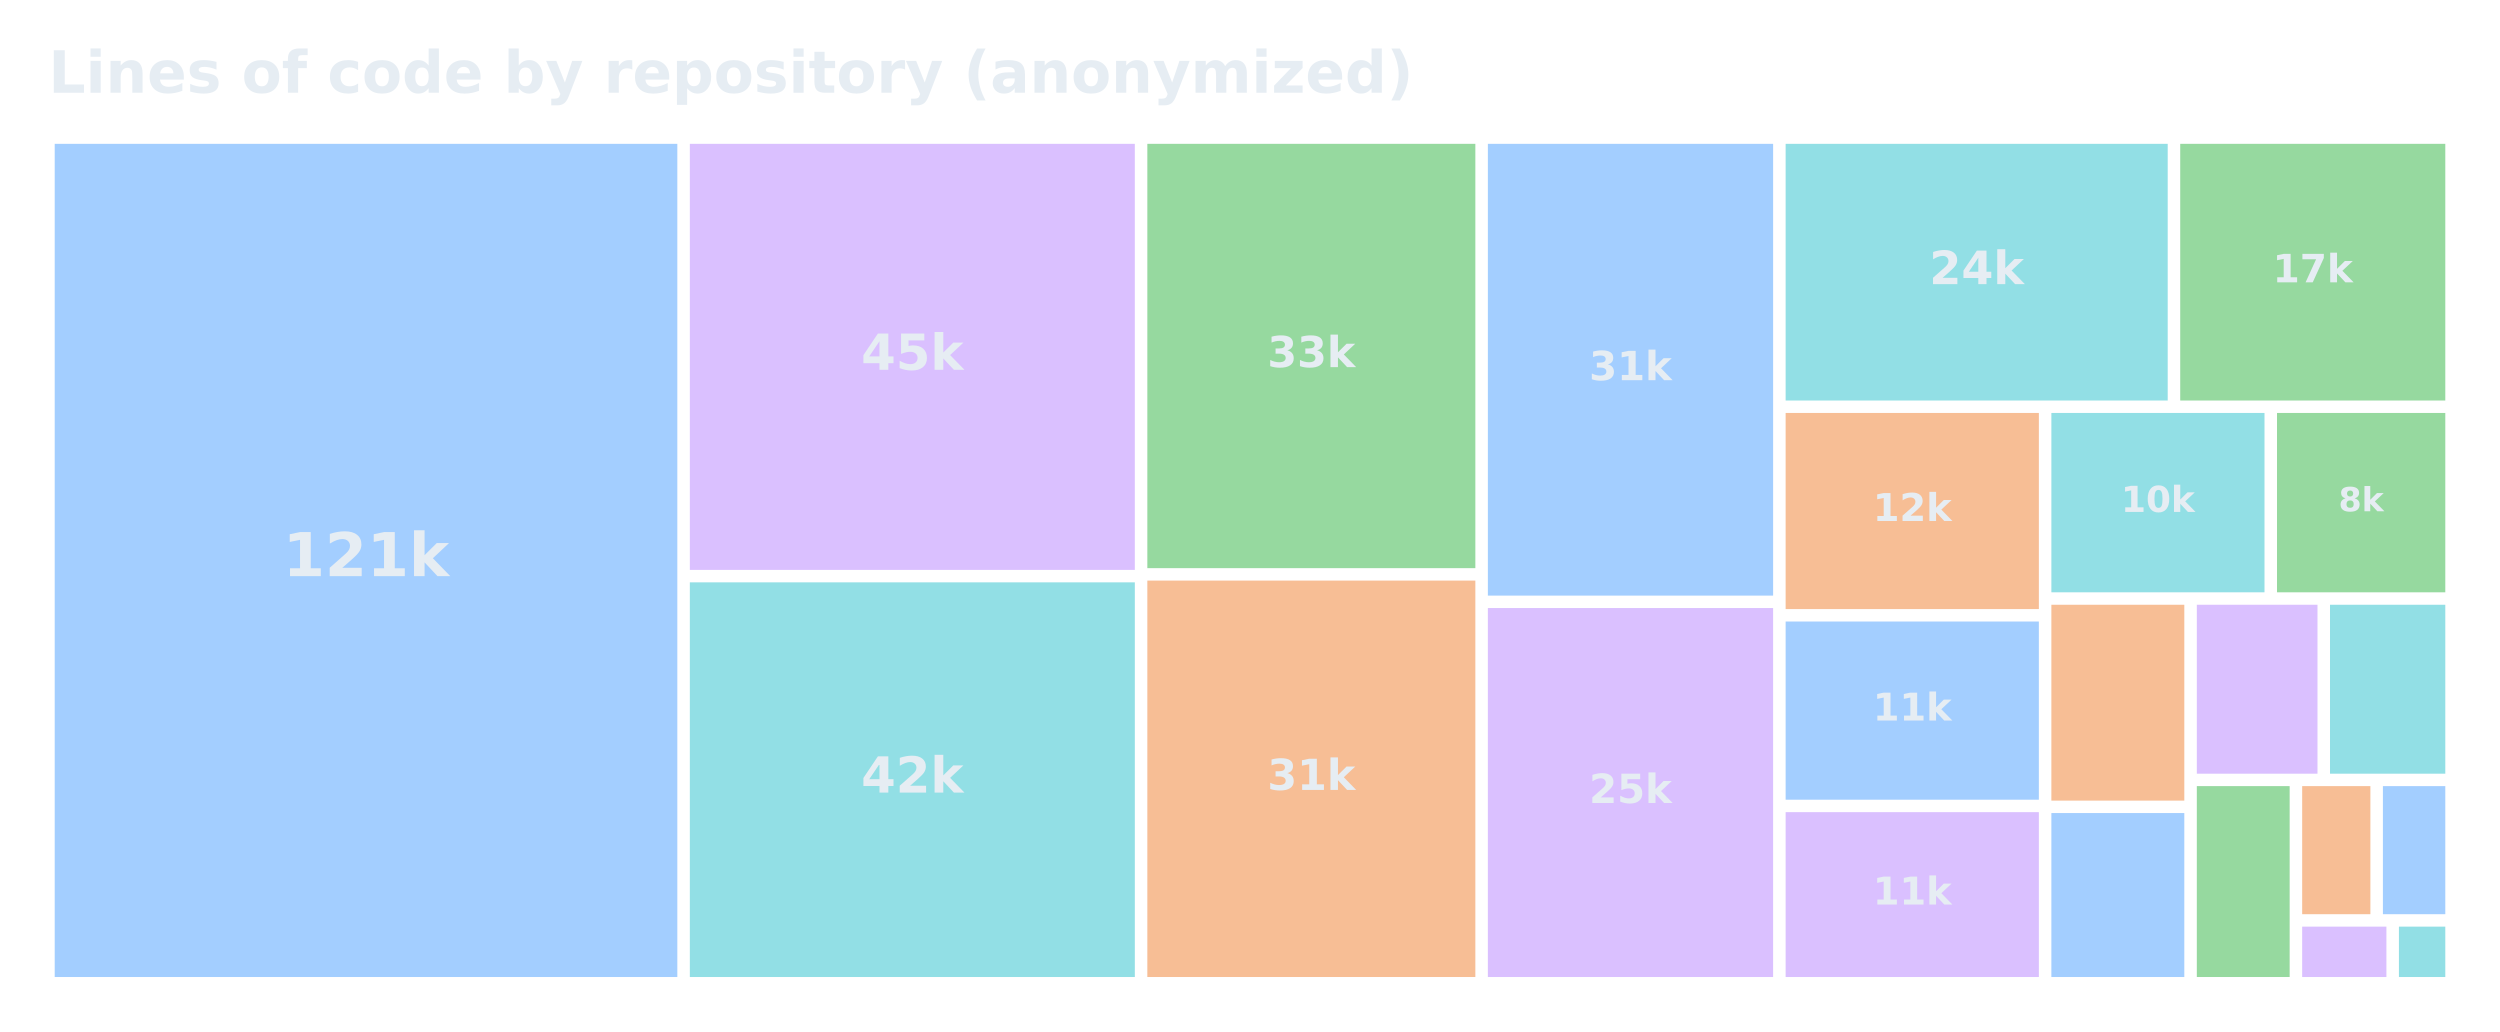
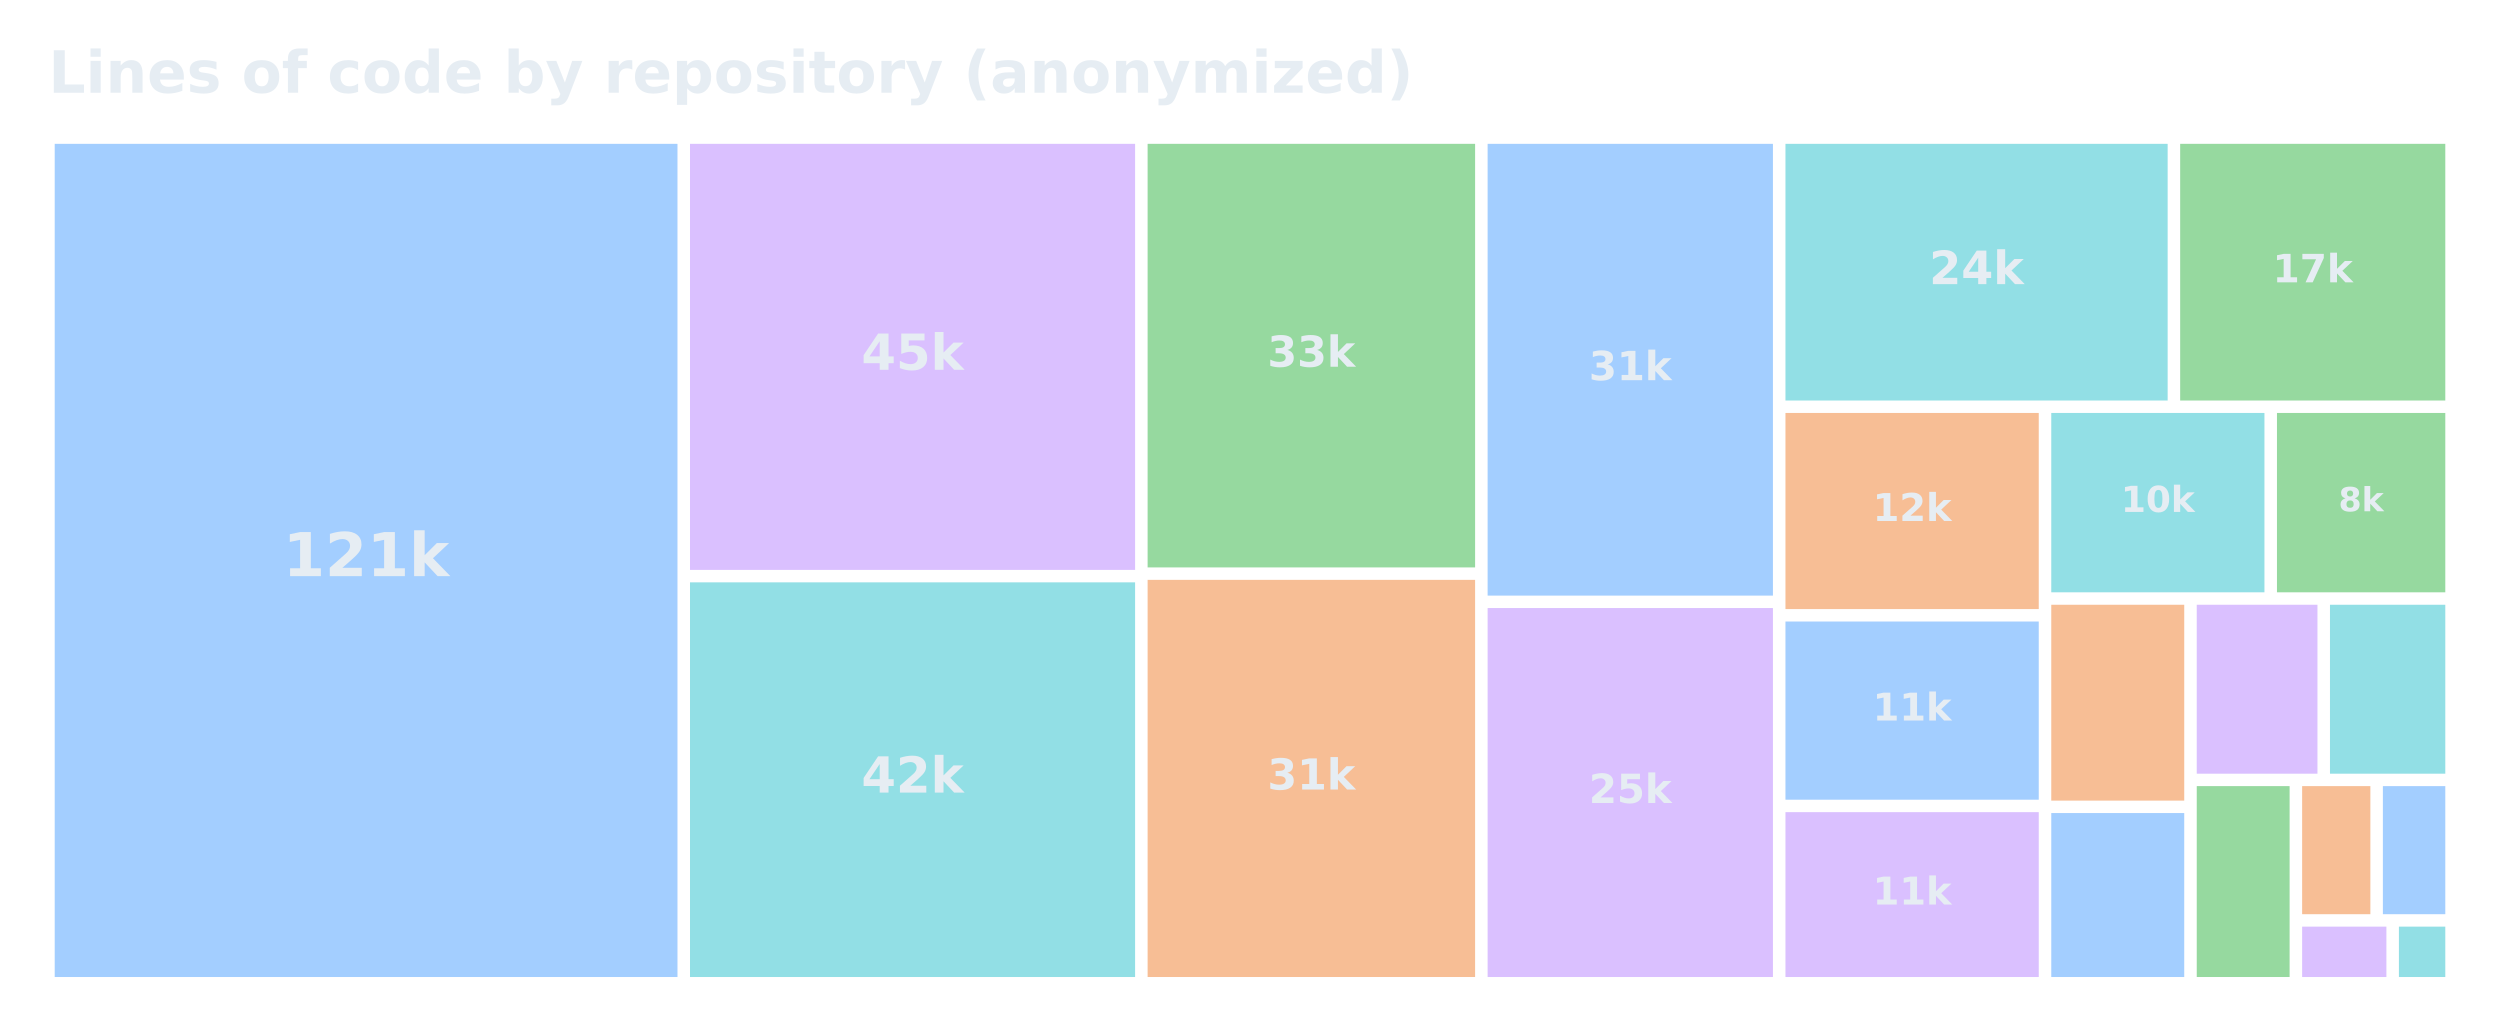
<svg xmlns="http://www.w3.org/2000/svg" xmlns:xlink="http://www.w3.org/1999/xlink" width="557.28pt" height="229.974pt" viewBox="0 0 557.28 229.974" version="1.1">
  <defs>
    <style type="text/css">*{stroke-linejoin: round; stroke-linecap: butt}</style>
  </defs>
  <g id="figure_1">
    <g id="patch_1">
      <path d="M 0 229.974  L 557.28 229.974  L 557.28 0  L 0 0  L 0 229.974  z " style="fill: none; opacity: 0" />
    </g>
    <g id="axes_1">
      <g id="patch_2">
-         <path d="M 12.195 32.064  L 150.983 32.064  L 150.983 217.788  L 12.195 217.788  z " clip-path="url(#p0bbe511e01)" style="fill: #58a6ff; opacity: 0.55" />
+         <path d="M 12.195 32.064  L 151.019 32.064  L 151.019 217.788  L 12.195 217.788  z " clip-path="url(#pd7b6954f58)" style="fill: #58a6ff; opacity: 0.55" />
      </g>
      <g id="patch_3">
-         <path d="M 153.773 32.064  L 252.966 32.064  L 252.966 127.039  L 153.773 127.039  z " clip-path="url(#p0bbe511e01)" style="fill: #bc8cff; opacity: 0.55" />
+         <path d="M 153.809 32.064  L 253.028 32.064  L 253.028 127.039  L 153.809 127.039  z " clip-path="url(#pd7b6954f58)" style="fill: #bc8cff; opacity: 0.55" />
      </g>
      <g id="patch_4">
-         <path d="M 153.773 129.811  L 252.966 129.811  L 252.966 217.788  L 153.773 217.788  z " clip-path="url(#p0bbe511e01)" style="fill: #39c5cf; opacity: 0.55" />
+         <path d="M 153.809 129.811  L 253.028 129.811  L 253.028 217.788  L 153.809 217.788  z " clip-path="url(#pd7b6954f58)" style="fill: #39c5cf; opacity: 0.55" />
      </g>
      <g id="patch_5">
-         <path d="M 255.756 32.064  L 328.873 32.064  L 328.873 126.648  L 255.756 126.648  z " clip-path="url(#p0bbe511e01)" style="fill: #3fb950; opacity: 0.55" />
+         <path d="M 255.818 32.064  L 328.818 32.064  L 328.818 126.485  L 255.818 126.485  z " clip-path="url(#pd7b6954f58)" style="fill: #3fb950; opacity: 0.55" />
      </g>
      <g id="patch_6">
-         <path d="M 255.756 129.42  L 328.873 129.42  L 328.873 217.788  L 255.756 217.788  z " clip-path="url(#p0bbe511e01)" style="fill: #f0883e; opacity: 0.55" />
+         <path d="M 255.818 129.257  L 328.818 129.257  L 328.818 217.788  L 255.818 217.788  z " clip-path="url(#pd7b6954f58)" style="fill: #f0883e; opacity: 0.55" />
      </g>
      <g id="patch_7">
-         <path d="M 331.663 32.064  L 395.248 32.064  L 395.248 132.768  L 331.663 132.768  z " clip-path="url(#p0bbe511e01)" style="fill: #58a6ff; opacity: 0.55" />
+         <path d="M 331.608 32.064  L 395.21 32.064  L 395.21 132.768  L 331.608 132.768  z " clip-path="url(#pd7b6954f58)" style="fill: #58a6ff; opacity: 0.55" />
      </g>
      <g id="patch_8">
-         <path d="M 331.663 135.54  L 395.248 135.54  L 395.248 217.788  L 331.663 217.788  z " clip-path="url(#p0bbe511e01)" style="fill: #bc8cff; opacity: 0.55" />
+         <path d="M 331.608 135.54  L 395.21 135.54  L 395.21 217.788  L 331.608 217.788  z " clip-path="url(#pd7b6954f58)" style="fill: #bc8cff; opacity: 0.55" />
      </g>
      <g id="patch_9">
-         <path d="M 398.038 32.064  L 483.21 32.064  L 483.21 89.281  L 398.038 89.281  z " clip-path="url(#p0bbe511e01)" style="fill: #39c5cf; opacity: 0.55" />
+         <path d="M 398 32.064  L 483.195 32.064  L 483.195 89.281  L 398 89.281  z " clip-path="url(#pd7b6954f58)" style="fill: #39c5cf; opacity: 0.55" />
      </g>
      <g id="patch_10">
-         <path d="M 486 32.064  L 545.085 32.064  L 545.085 89.281  L 486 89.281  z " clip-path="url(#p0bbe511e01)" style="fill: #3fb950; opacity: 0.55" />
+         <path d="M 485.985 32.064  L 545.085 32.064  L 545.085 89.281  L 485.985 89.281  z " clip-path="url(#pd7b6954f58)" style="fill: #3fb950; opacity: 0.55" />
      </g>
      <g id="patch_11">
-         <path d="M 398.038 92.053  L 454.486 92.053  L 454.486 135.771  L 398.038 135.771  z " clip-path="url(#p0bbe511e01)" style="fill: #f0883e; opacity: 0.55" />
+         <path d="M 398 92.053  L 454.463 92.053  L 454.463 135.771  L 398 135.771  z " clip-path="url(#pd7b6954f58)" style="fill: #f0883e; opacity: 0.55" />
      </g>
      <g id="patch_12">
-         <path d="M 398.038 138.543  L 454.486 138.543  L 454.486 178.265  L 398.038 178.265  z " clip-path="url(#p0bbe511e01)" style="fill: #58a6ff; opacity: 0.55" />
+         <path d="M 398 138.543  L 454.463 138.543  L 454.463 178.265  L 398 178.265  z " clip-path="url(#pd7b6954f58)" style="fill: #58a6ff; opacity: 0.55" />
      </g>
      <g id="patch_13">
-         <path d="M 398.038 181.037  L 454.486 181.037  L 454.486 217.788  L 398.038 217.788  z " clip-path="url(#p0bbe511e01)" style="fill: #bc8cff; opacity: 0.55" />
+         <path d="M 398 181.037  L 454.463 181.037  L 454.463 217.788  L 398 217.788  z " clip-path="url(#pd7b6954f58)" style="fill: #bc8cff; opacity: 0.55" />
      </g>
      <g id="patch_14">
-         <path d="M 457.276 92.053  L 504.783 92.053  L 504.783 132.034  L 457.276 132.034  z " clip-path="url(#p0bbe511e01)" style="fill: #39c5cf; opacity: 0.55" />
+         <path d="M 457.253 92.053  L 504.773 92.053  L 504.773 132.034  L 457.253 132.034  z " clip-path="url(#pd7b6954f58)" style="fill: #39c5cf; opacity: 0.55" />
      </g>
      <g id="patch_15">
-         <path d="M 507.573 92.053  L 545.085 92.053  L 545.085 132.034  L 507.573 132.034  z " clip-path="url(#p0bbe511e01)" style="fill: #3fb950; opacity: 0.55" />
+         <path d="M 507.563 92.053  L 545.085 92.053  L 545.085 132.034  L 507.563 132.034  z " clip-path="url(#pd7b6954f58)" style="fill: #3fb950; opacity: 0.55" />
      </g>
      <g id="patch_16">
-         <path d="M 457.276 134.806  L 486.908 134.806  L 486.908 178.466  L 457.276 178.466  z " clip-path="url(#p0bbe511e01)" style="fill: #f0883e; opacity: 0.55" />
+         <path d="M 457.253 134.806  L 486.893 134.806  L 486.893 178.466  L 457.253 178.466  z " clip-path="url(#pd7b6954f58)" style="fill: #f0883e; opacity: 0.55" />
      </g>
      <g id="patch_17">
-         <path d="M 457.276 181.238  L 486.908 181.238  L 486.908 217.788  L 457.276 217.788  z " clip-path="url(#p0bbe511e01)" style="fill: #58a6ff; opacity: 0.55" />
+         <path d="M 457.253 181.238  L 486.893 181.238  L 486.893 217.788  L 457.253 217.788  z " clip-path="url(#pd7b6954f58)" style="fill: #58a6ff; opacity: 0.55" />
      </g>
      <g id="patch_18">
-         <path d="M 489.698 134.806  L 516.596 134.806  L 516.596 172.464  L 489.698 172.464  z " clip-path="url(#p0bbe511e01)" style="fill: #bc8cff; opacity: 0.55" />
+         <path d="M 489.683 134.806  L 516.589 134.806  L 516.589 172.464  L 489.683 172.464  z " clip-path="url(#pd7b6954f58)" style="fill: #bc8cff; opacity: 0.55" />
      </g>
      <g id="patch_19">
-         <path d="M 519.386 134.806  L 545.085 134.806  L 545.085 172.464  L 519.386 172.464  z " clip-path="url(#p0bbe511e01)" style="fill: #39c5cf; opacity: 0.55" />
+         <path d="M 519.379 134.806  L 545.085 134.806  L 545.085 172.464  L 519.379 172.464  z " clip-path="url(#pd7b6954f58)" style="fill: #39c5cf; opacity: 0.55" />
      </g>
      <g id="patch_20">
-         <path d="M 489.698 175.236  L 510.391 175.236  L 510.391 217.788  L 489.698 217.788  z " clip-path="url(#p0bbe511e01)" style="fill: #3fb950; opacity: 0.55" />
+         <path d="M 489.683 175.236  L 510.382 175.236  L 510.382 217.788  L 489.683 217.788  z " clip-path="url(#pd7b6954f58)" style="fill: #3fb950; opacity: 0.55" />
      </g>
      <g id="patch_21">
-         <path d="M 513.181 175.236  L 528.388 175.236  L 528.388 203.786  L 513.181 203.786  z " clip-path="url(#p0bbe511e01)" style="fill: #f0883e; opacity: 0.55" />
+         <path d="M 513.172 175.236  L 528.384 175.236  L 528.384 203.786  L 513.172 203.786  z " clip-path="url(#pd7b6954f58)" style="fill: #f0883e; opacity: 0.55" />
      </g>
      <g id="patch_22">
-         <path d="M 531.178 175.236  L 545.085 175.236  L 545.085 203.786  L 531.178 203.786  z " clip-path="url(#p0bbe511e01)" style="fill: #58a6ff; opacity: 0.55" />
+         <path d="M 531.174 175.236  L 545.085 175.236  L 545.085 203.786  L 531.174 203.786  z " clip-path="url(#pd7b6954f58)" style="fill: #58a6ff; opacity: 0.55" />
      </g>
      <g id="patch_23">
-         <path d="M 513.181 206.558  L 531.96 206.558  L 531.96 217.788  L 513.181 217.788  z " clip-path="url(#p0bbe511e01)" style="fill: #bc8cff; opacity: 0.55" />
+         <path d="M 513.172 206.558  L 531.957 206.558  L 531.957 217.788  L 513.172 217.788  z " clip-path="url(#pd7b6954f58)" style="fill: #bc8cff; opacity: 0.55" />
      </g>
      <g id="patch_24">
-         <path d="M 534.75 206.558  L 545.085 206.558  L 545.085 217.788  L 534.75 217.788  z " clip-path="url(#p0bbe511e01)" style="fill: #39c5cf; opacity: 0.55" />
+         <path d="M 534.747 206.558  L 545.085 206.558  L 545.085 217.788  L 534.747 217.788  z " clip-path="url(#pd7b6954f58)" style="fill: #39c5cf; opacity: 0.55" />
      </g>
      <g id="text_1">
-         <g style="fill: #e6edf3" transform="translate(63.06924 128.4223) scale(0.134575 -0.134575)">
+         <g style="fill: #e6edf3" transform="translate(63.08416 128.4228) scale(0.134596 -0.134596)">
          <defs>
            <path id="DejaVuSans-Bold-14" d="M 750 831  L 1813 831  L 1813 3847  L 722 3622  L 722 4441  L 1806 4666  L 2950 4666  L 2950 831  L 4013 831  L 4013 0  L 750 0  L 750 831  z " transform="scale(0.015625)" />
            <path id="DejaVuSans-Bold-15" d="M 1844 884  L 3897 884  L 3897 0  L 506 0  L 506 884  L 2209 2388  Q 2438 2594 2547 2791  Q 2656 2988 2656 3200  Q 2656 3528 2436 3728  Q 2216 3928 1850 3928  Q 1569 3928 1234 3808  Q 900 3688 519 3450  L 519 4475  Q 925 4609 1322 4679  Q 1719 4750 2100 4750  Q 2938 4750 3402 4381  Q 3866 4013 3866 3353  Q 3866 2972 3669 2642  Q 3472 2313 2841 1759  L 1844 884  z " transform="scale(0.015625)" />
            <path id="DejaVuSans-Bold-4e" d="M 538 4863  L 1656 4863  L 1656 2216  L 2944 3500  L 4244 3500  L 2534 1894  L 4378 0  L 3022 0  L 1656 1459  L 1656 0  L 538 0  L 538 4863  z " transform="scale(0.015625)" />
          </defs>
          <use xlink:href="#DejaVuSans-Bold-14" />
          <use xlink:href="#DejaVuSans-Bold-15" transform="translate(69.57812 0)" />
          <use xlink:href="#DejaVuSans-Bold-14" transform="translate(139.1562 0)" />
          <use xlink:href="#DejaVuSans-Bold-4e" transform="translate(208.7344 0)" />
        </g>
      </g>
      <g id="text_2">
-         <g style="fill: #e6edf3" transform="translate(191.9638 82.43313) scale(0.110922 -0.110922)">
+         <g style="fill: #e6edf3" transform="translate(192.0108 82.43353) scale(0.110937 -0.110937)">
          <defs>
            <path id="DejaVuSans-Bold-17" d="M 2356 3675  L 1038 1722  L 2356 1722  L 2356 3675  z M 2156 4666  L 3494 4666  L 3494 1722  L 4159 1722  L 4159 850  L 3494 850  L 3494 0  L 2356 0  L 2356 850  L 288 850  L 288 1881  L 2156 4666  z " transform="scale(0.015625)" />
            <path id="DejaVuSans-Bold-18" d="M 678 4666  L 3669 4666  L 3669 3781  L 1638 3781  L 1638 3059  Q 1775 3097 1914 3117  Q 2053 3138 2203 3138  Q 3056 3138 3531 2711  Q 4006 2284 4006 1522  Q 4006 766 3489 337  Q 2972 -91 2053 -91  Q 1656 -91 1267 -14  Q 878 63 494 219  L 494 1166  Q 875 947 1217 837  Q 1559 728 1863 728  Q 2300 728 2551 942  Q 2803 1156 2803 1522  Q 2803 1891 2551 2103  Q 2300 2316 1863 2316  Q 1603 2316 1309 2248  Q 1016 2181 678 2041  L 678 4666  z " transform="scale(0.015625)" />
          </defs>
          <use xlink:href="#DejaVuSans-Bold-17" />
          <use xlink:href="#DejaVuSans-Bold-18" transform="translate(69.57812 0)" />
          <use xlink:href="#DejaVuSans-Bold-4e" transform="translate(139.1562 0)" />
        </g>
      </g>
      <g id="text_3">
-         <g style="fill: #e6edf3" transform="translate(191.9638 176.6811) scale(0.110922 -0.110922)">
+         <g style="fill: #e6edf3" transform="translate(192.0108 176.6815) scale(0.110937 -0.110937)">
          <use xlink:href="#DejaVuSans-Bold-17" />
          <use xlink:href="#DejaVuSans-Bold-15" transform="translate(69.57812 0)" />
          <use xlink:href="#DejaVuSans-Bold-4e" transform="translate(139.1562 0)" />
        </g>
      </g>
      <g id="text_4">
-         <g style="fill: #e6edf3" transform="translate(282.5105 81.83306) scale(0.095344 -0.095344)">
+         <g style="fill: #e6edf3" transform="translate(282.5211 81.75002) scale(0.095275 -0.095275)">
          <defs>
            <path id="DejaVuSans-Bold-16" d="M 2981 2516  Q 3453 2394 3698 2092  Q 3944 1791 3944 1325  Q 3944 631 3412 270  Q 2881 -91 1863 -91  Q 1503 -91 1142 -33  Q 781 25 428 141  L 428 1069  Q 766 900 1098 814  Q 1431 728 1753 728  Q 2231 728 2486 893  Q 2741 1059 2741 1369  Q 2741 1688 2480 1852  Q 2219 2016 1709 2016  L 1228 2016  L 1228 2791  L 1734 2791  Q 2188 2791 2409 2933  Q 2631 3075 2631 3366  Q 2631 3634 2415 3781  Q 2200 3928 1806 3928  Q 1516 3928 1219 3862  Q 922 3797 628 3669  L 628 4550  Q 984 4650 1334 4700  Q 1684 4750 2022 4750  Q 2931 4750 3382 4451  Q 3834 4153 3834 3553  Q 3834 3144 3618 2883  Q 3403 2622 2981 2516  z " transform="scale(0.015625)" />
          </defs>
          <use xlink:href="#DejaVuSans-Bold-16" />
          <use xlink:href="#DejaVuSans-Bold-16" transform="translate(69.57812 0)" />
          <use xlink:href="#DejaVuSans-Bold-4e" transform="translate(139.1562 0)" />
        </g>
      </g>
      <g id="text_5">
-         <g style="fill: #e6edf3" transform="translate(282.5105 176.0811) scale(0.095344 -0.095344)">
+         <g style="fill: #e6edf3" transform="translate(282.5211 175.998) scale(0.095275 -0.095275)">
          <use xlink:href="#DejaVuSans-Bold-16" />
          <use xlink:href="#DejaVuSans-Bold-14" transform="translate(69.57812 0)" />
          <use xlink:href="#DejaVuSans-Bold-4e" transform="translate(139.1562 0)" />
        </g>
      </g>
      <g id="text_6">
-         <g style="fill: #e6edf3" transform="translate(354.2368 84.74538) scale(0.089651 -0.089651)">
+         <g style="fill: #e6edf3" transform="translate(354.1896 84.74564) scale(0.089661 -0.089661)">
          <use xlink:href="#DejaVuSans-Bold-16" />
          <use xlink:href="#DejaVuSans-Bold-14" transform="translate(69.57812 0)" />
          <use xlink:href="#DejaVuSans-Bold-4e" transform="translate(139.1562 0)" />
        </g>
      </g>
      <g id="text_7">
-         <g style="fill: #e6edf3" transform="translate(354.2368 178.9934) scale(0.089651 -0.089651)">
+         <g style="fill: #e6edf3" transform="translate(354.1896 178.9936) scale(0.089661 -0.089661)">
          <use xlink:href="#DejaVuSans-Bold-15" />
          <use xlink:href="#DejaVuSans-Bold-18" transform="translate(69.57812 0)" />
          <use xlink:href="#DejaVuSans-Bold-4e" transform="translate(139.1562 0)" />
        </g>
      </g>
      <g id="text_8">
-         <g style="fill: #e6edf3" transform="translate(430.0795 63.33661) scale(0.102546 -0.102546)">
+         <g style="fill: #e6edf3" transform="translate(430.0515 63.33696) scale(0.102559 -0.102559)">
          <use xlink:href="#DejaVuSans-Bold-15" />
          <use xlink:href="#DejaVuSans-Bold-17" transform="translate(69.57812 0)" />
          <use xlink:href="#DejaVuSans-Bold-4e" transform="translate(139.1562 0)" />
        </g>
      </g>
      <g id="text_9">
-         <g style="fill: #e6edf3" transform="translate(506.6005 62.93174) scale(0.086962 -0.086962)">
+         <g style="fill: #e6edf3" transform="translate(506.5917 62.93198) scale(0.086972 -0.086972)">
          <defs>
            <path id="DejaVuSans-Bold-1a" d="M 428 4666  L 3944 4666  L 3944 3988  L 2125 0  L 953 0  L 2675 3781  L 428 3781  L 428 4666  z " transform="scale(0.015625)" />
          </defs>
          <use xlink:href="#DejaVuSans-Bold-14" />
          <use xlink:href="#DejaVuSans-Bold-1a" transform="translate(69.57812 0)" />
          <use xlink:href="#DejaVuSans-Bold-4e" transform="translate(139.1562 0)" />
        </g>
      </g>
      <g id="text_10">
-         <g style="fill: #e6edf3" transform="translate(417.4817 116.1302) scale(0.085387 -0.085387)">
+         <g style="fill: #e6edf3" transform="translate(417.4505 116.1305) scale(0.085396 -0.085396)">
          <use xlink:href="#DejaVuSans-Bold-14" />
          <use xlink:href="#DejaVuSans-Bold-15" transform="translate(69.57812 0)" />
          <use xlink:href="#DejaVuSans-Bold-4e" transform="translate(139.1562 0)" />
        </g>
      </g>
      <g id="text_11">
-         <g style="fill: #e6edf3" transform="translate(417.4817 160.6224) scale(0.085387 -0.085387)">
+         <g style="fill: #e6edf3" transform="translate(417.4505 160.6226) scale(0.085396 -0.085396)">
          <use xlink:href="#DejaVuSans-Bold-14" />
          <use xlink:href="#DejaVuSans-Bold-14" transform="translate(69.57812 0)" />
          <use xlink:href="#DejaVuSans-Bold-4e" transform="translate(139.1562 0)" />
        </g>
      </g>
      <g id="text_12">
-         <g style="fill: #e6edf3" transform="translate(417.4817 201.631) scale(0.085387 -0.085387)">
+         <g style="fill: #e6edf3" transform="translate(417.4505 201.6312) scale(0.085396 -0.085396)">
          <use xlink:href="#DejaVuSans-Bold-14" />
          <use xlink:href="#DejaVuSans-Bold-14" transform="translate(69.57812 0)" />
          <use xlink:href="#DejaVuSans-Bold-4e" transform="translate(139.1562 0)" />
        </g>
      </g>
      <g id="text_13">
-         <g style="fill: #e6edf3" transform="translate(472.7984 114.1232) scale(0.080046 -0.080046)">
+         <g style="fill: #e6edf3" transform="translate(472.7811 114.1234) scale(0.080054 -0.080054)">
          <defs>
            <path id="DejaVuSans-Bold-13" d="M 2944 2338  Q 2944 3213 2780 3570  Q 2616 3928 2228 3928  Q 1841 3928 1675 3570  Q 1509 3213 1509 2338  Q 1509 1453 1675 1090  Q 1841 728 2228 728  Q 2613 728 2778 1090  Q 2944 1453 2944 2338  z M 4147 2328  Q 4147 1169 3647 539  Q 3147 -91 2228 -91  Q 1306 -91 806 539  Q 306 1169 306 2328  Q 306 3491 806 4120  Q 1306 4750 2228 4750  Q 3147 4750 3647 4120  Q 4147 3491 4147 2328  z " transform="scale(0.015625)" />
          </defs>
          <use xlink:href="#DejaVuSans-Bold-14" />
          <use xlink:href="#DejaVuSans-Bold-13" transform="translate(69.57812 0)" />
          <use xlink:href="#DejaVuSans-Bold-4e" transform="translate(139.1562 0)" />
        </g>
      </g>
      <g id="text_14">
-         <g style="fill: #e6edf3" transform="translate(521.289 113.9681) scale(0.074075 -0.074075)">
+         <g style="fill: #e6edf3" transform="translate(521.2835 113.9682) scale(0.074081 -0.074081)">
          <defs>
            <path id="DejaVuSans-Bold-1b" d="M 2228 2088  Q 1891 2088 1709 1903  Q 1528 1719 1528 1375  Q 1528 1031 1709 848  Q 1891 666 2228 666  Q 2563 666 2741 848  Q 2919 1031 2919 1375  Q 2919 1722 2741 1905  Q 2563 2088 2228 2088  z M 1350 2484  Q 925 2613 709 2878  Q 494 3144 494 3541  Q 494 4131 934 4440  Q 1375 4750 2228 4750  Q 3075 4750 3515 4442  Q 3956 4134 3956 3541  Q 3956 3144 3739 2878  Q 3522 2613 3097 2484  Q 3572 2353 3814 2058  Q 4056 1763 4056 1313  Q 4056 619 3595 264  Q 3134 -91 2228 -91  Q 1319 -91 855 264  Q 391 619 391 1313  Q 391 1763 633 2058  Q 875 2353 1350 2484  z M 1631 3419  Q 1631 3141 1786 2991  Q 1941 2841 2228 2841  Q 2509 2841 2662 2991  Q 2816 3141 2816 3419  Q 2816 3697 2662 3845  Q 2509 3994 2228 3994  Q 1941 3994 1786 3844  Q 1631 3694 1631 3419  z " transform="scale(0.015625)" />
          </defs>
          <use xlink:href="#DejaVuSans-Bold-1b" />
          <use xlink:href="#DejaVuSans-Bold-4e" transform="translate(69.57812 0)" />
        </g>
      </g>
      <g id="text_15">
        <g style="fill: #e6edf3" transform="translate(10.8 20.67797) scale(0.13 -0.13)">
          <defs>
            <path id="DejaVuSans-Bold-2f" d="M 588 4666  L 1791 4666  L 1791 909  L 3903 909  L 3903 0  L 588 0  L 588 4666  z " transform="scale(0.015625)" />
            <path id="DejaVuSans-Bold-4c" d="M 538 3500  L 1656 3500  L 1656 0  L 538 0  L 538 3500  z M 538 4863  L 1656 4863  L 1656 3950  L 538 3950  L 538 4863  z " transform="scale(0.015625)" />
            <path id="DejaVuSans-Bold-51" d="M 4056 2131  L 4056 0  L 2931 0  L 2931 347  L 2931 1631  Q 2931 2084 2911 2256  Q 2891 2428 2841 2509  Q 2775 2619 2662 2680  Q 2550 2741 2406 2741  Q 2056 2741 1856 2470  Q 1656 2200 1656 1722  L 1656 0  L 538 0  L 538 3500  L 1656 3500  L 1656 2988  Q 1909 3294 2193 3439  Q 2478 3584 2822 3584  Q 3428 3584 3742 3212  Q 4056 2841 4056 2131  z " transform="scale(0.015625)" />
            <path id="DejaVuSans-Bold-48" d="M 4031 1759  L 4031 1441  L 1416 1441  Q 1456 1047 1700 850  Q 1944 653 2381 653  Q 2734 653 3104 758  Q 3475 863 3866 1075  L 3866 213  Q 3469 63 3072 -14  Q 2675 -91 2278 -91  Q 1328 -91 801 392  Q 275 875 275 1747  Q 275 2603 792 3093  Q 1309 3584 2216 3584  Q 3041 3584 3536 3087  Q 4031 2591 4031 1759  z M 2881 2131  Q 2881 2450 2695 2645  Q 2509 2841 2209 2841  Q 1884 2841 1681 2658  Q 1478 2475 1428 2131  L 2881 2131  z " transform="scale(0.015625)" />
            <path id="DejaVuSans-Bold-56" d="M 3272 3391  L 3272 2541  Q 2913 2691 2578 2766  Q 2244 2841 1947 2841  Q 1628 2841 1473 2761  Q 1319 2681 1319 2516  Q 1319 2381 1436 2309  Q 1553 2238 1856 2203  L 2053 2175  Q 2913 2066 3209 1816  Q 3506 1566 3506 1031  Q 3506 472 3093 190  Q 2681 -91 1863 -91  Q 1516 -91 1145 -36  Q 775 19 384 128  L 384 978  Q 719 816 1070 734  Q 1422 653 1784 653  Q 2113 653 2278 743  Q 2444 834 2444 1013  Q 2444 1163 2330 1236  Q 2216 1309 1875 1350  L 1678 1375  Q 931 1469 631 1722  Q 331 1975 331 2491  Q 331 3047 712 3315  Q 1094 3584 1881 3584  Q 2191 3584 2531 3537  Q 2872 3491 3272 3391  z " transform="scale(0.015625)" />
            <path id="DejaVuSans-Bold-3" transform="scale(0.015625)" />
            <path id="DejaVuSans-Bold-52" d="M 2203 2784  Q 1831 2784 1636 2517  Q 1441 2250 1441 1747  Q 1441 1244 1636 976  Q 1831 709 2203 709  Q 2569 709 2762 976  Q 2956 1244 2956 1747  Q 2956 2250 2762 2517  Q 2569 2784 2203 2784  z M 2203 3584  Q 3106 3584 3614 3096  Q 4122 2609 4122 1747  Q 4122 884 3614 396  Q 3106 -91 2203 -91  Q 1297 -91 786 396  Q 275 884 275 1747  Q 275 2609 786 3096  Q 1297 3584 2203 3584  z " transform="scale(0.015625)" />
            <path id="DejaVuSans-Bold-49" d="M 2841 4863  L 2841 4128  L 2222 4128  Q 1984 4128 1890 4042  Q 1797 3956 1797 3744  L 1797 3500  L 2753 3500  L 2753 2700  L 1797 2700  L 1797 0  L 678 0  L 678 2700  L 122 2700  L 122 3500  L 678 3500  L 678 3744  Q 678 4316 997 4589  Q 1316 4863 1984 4863  L 2841 4863  z " transform="scale(0.015625)" />
            <path id="DejaVuSans-Bold-46" d="M 3366 3391  L 3366 2478  Q 3138 2634 2908 2709  Q 2678 2784 2431 2784  Q 1963 2784 1702 2511  Q 1441 2238 1441 1747  Q 1441 1256 1702 982  Q 1963 709 2431 709  Q 2694 709 2930 787  Q 3166 866 3366 1019  L 3366 103  Q 3103 6 2833 -42  Q 2563 -91 2291 -91  Q 1344 -91 809 395  Q 275 881 275 1747  Q 275 2613 809 3098  Q 1344 3584 2291 3584  Q 2566 3584 2833 3536  Q 3100 3488 3366 3391  z " transform="scale(0.015625)" />
            <path id="DejaVuSans-Bold-47" d="M 2919 2988  L 2919 4863  L 4044 4863  L 4044 0  L 2919 0  L 2919 506  Q 2688 197 2409 53  Q 2131 -91 1766 -91  Q 1119 -91 703 423  Q 288 938 288 1747  Q 288 2556 703 3070  Q 1119 3584 1766 3584  Q 2128 3584 2408 3439  Q 2688 3294 2919 2988  z M 2181 722  Q 2541 722 2730 984  Q 2919 1247 2919 1747  Q 2919 2247 2730 2509  Q 2541 2772 2181 2772  Q 1825 2772 1636 2509  Q 1447 2247 1447 1747  Q 1447 1247 1636 984  Q 1825 722 2181 722  z " transform="scale(0.015625)" />
            <path id="DejaVuSans-Bold-45" d="M 2400 722  Q 2759 722 2948 984  Q 3138 1247 3138 1747  Q 3138 2247 2948 2509  Q 2759 2772 2400 2772  Q 2041 2772 1848 2508  Q 1656 2244 1656 1747  Q 1656 1250 1848 986  Q 2041 722 2400 722  z M 1656 2988  Q 1888 3294 2169 3439  Q 2450 3584 2816 3584  Q 3463 3584 3878 3070  Q 4294 2556 4294 1747  Q 4294 938 3878 423  Q 3463 -91 2816 -91  Q 2450 -91 2169 54  Q 1888 200 1656 506  L 1656 0  L 538 0  L 538 4863  L 1656 4863  L 1656 2988  z " transform="scale(0.015625)" />
            <path id="DejaVuSans-Bold-5c" d="M 78 3500  L 1197 3500  L 2138 1125  L 2938 3500  L 4056 3500  L 2584 -331  Q 2363 -916 2067 -1148  Q 1772 -1381 1288 -1381  L 641 -1381  L 641 -647  L 991 -647  Q 1275 -647 1404 -556  Q 1534 -466 1606 -231  L 1638 -134  L 78 3500  z " transform="scale(0.015625)" />
            <path id="DejaVuSans-Bold-55" d="M 3138 2547  Q 2991 2616 2845 2648  Q 2700 2681 2553 2681  Q 2122 2681 1889 2404  Q 1656 2128 1656 1613  L 1656 0  L 538 0  L 538 3500  L 1656 3500  L 1656 2925  Q 1872 3269 2151 3426  Q 2431 3584 2822 3584  Q 2878 3584 2943 3579  Q 3009 3575 3134 3559  L 3138 2547  z " transform="scale(0.015625)" />
            <path id="DejaVuSans-Bold-53" d="M 1656 506  L 1656 -1331  L 538 -1331  L 538 3500  L 1656 3500  L 1656 2988  Q 1888 3294 2169 3439  Q 2450 3584 2816 3584  Q 3463 3584 3878 3070  Q 4294 2556 4294 1747  Q 4294 938 3878 423  Q 3463 -91 2816 -91  Q 2450 -91 2169 54  Q 1888 200 1656 506  z M 2400 2772  Q 2041 2772 1848 2508  Q 1656 2244 1656 1747  Q 1656 1250 1848 986  Q 2041 722 2400 722  Q 2759 722 2948 984  Q 3138 1247 3138 1747  Q 3138 2247 2948 2509  Q 2759 2772 2400 2772  z " transform="scale(0.015625)" />
            <path id="DejaVuSans-Bold-57" d="M 1759 4494  L 1759 3500  L 2913 3500  L 2913 2700  L 1759 2700  L 1759 1216  Q 1759 972 1856 886  Q 1953 800 2241 800  L 2816 800  L 2816 0  L 1856 0  Q 1194 0 917 276  Q 641 553 641 1216  L 641 2700  L 84 2700  L 84 3500  L 641 3500  L 641 4494  L 1759 4494  z " transform="scale(0.015625)" />
            <path id="DejaVuSans-Bold-b" d="M 2413 -844  L 1484 -844  Q 1006 -72 778 623  Q 550 1319 550 2003  Q 550 2688 779 3389  Q 1009 4091 1484 4856  L 2413 4856  Q 2013 4116 1813 3408  Q 1613 2700 1613 2009  Q 1613 1319 1811 609  Q 2009 -100 2413 -844  z " transform="scale(0.015625)" />
            <path id="DejaVuSans-Bold-44" d="M 2106 1575  Q 1756 1575 1579 1456  Q 1403 1338 1403 1106  Q 1403 894 1545 773  Q 1688 653 1941 653  Q 2256 653 2472 879  Q 2688 1106 2688 1447  L 2688 1575  L 2106 1575  z M 3816 1997  L 3816 0  L 2688 0  L 2688 519  Q 2463 200 2181 54  Q 1900 -91 1497 -91  Q 953 -91 614 226  Q 275 544 275 1050  Q 275 1666 698 1953  Q 1122 2241 2028 2241  L 2688 2241  L 2688 2328  Q 2688 2594 2478 2717  Q 2269 2841 1825 2841  Q 1466 2841 1156 2769  Q 847 2697 581 2553  L 581 3406  Q 941 3494 1303 3539  Q 1666 3584 2028 3584  Q 2975 3584 3395 3211  Q 3816 2838 3816 1997  z " transform="scale(0.015625)" />
            <path id="DejaVuSans-Bold-50" d="M 3781 2919  Q 3994 3244 4286 3414  Q 4578 3584 4928 3584  Q 5531 3584 5847 3212  Q 6163 2841 6163 2131  L 6163 0  L 5038 0  L 5038 1825  Q 5041 1866 5042 1909  Q 5044 1953 5044 2034  Q 5044 2406 4934 2573  Q 4825 2741 4581 2741  Q 4263 2741 4089 2478  Q 3916 2216 3909 1719  L 3909 0  L 2784 0  L 2784 1825  Q 2784 2406 2684 2573  Q 2584 2741 2328 2741  Q 2006 2741 1831 2477  Q 1656 2213 1656 1722  L 1656 0  L 531 0  L 531 3500  L 1656 3500  L 1656 2988  Q 1863 3284 2130 3434  Q 2397 3584 2719 3584  Q 3081 3584 3359 3409  Q 3638 3234 3781 2919  z " transform="scale(0.015625)" />
            <path id="DejaVuSans-Bold-5d" d="M 366 3500  L 3419 3500  L 3419 2719  L 1575 800  L 3419 800  L 3419 0  L 288 0  L 288 781  L 2131 2700  L 366 2700  L 366 3500  z " transform="scale(0.015625)" />
            <path id="DejaVuSans-Bold-c" d="M 513 -844  Q 913 -100 1113 609  Q 1313 1319 1313 2009  Q 1313 2700 1113 3408  Q 913 4116 513 4856  L 1441 4856  Q 1916 4091 2145 3389  Q 2375 2688 2375 2003  Q 2375 1319 2147 623  Q 1919 -72 1441 -844  L 513 -844  z " transform="scale(0.015625)" />
          </defs>
          <use xlink:href="#DejaVuSans-Bold-2f" />
          <use xlink:href="#DejaVuSans-Bold-4c" transform="translate(63.71875 0)" />
          <use xlink:href="#DejaVuSans-Bold-51" transform="translate(98 0)" />
          <use xlink:href="#DejaVuSans-Bold-48" transform="translate(169.1875 0)" />
          <use xlink:href="#DejaVuSans-Bold-56" transform="translate(237.0156 0)" />
          <use xlink:href="#DejaVuSans-Bold-3" transform="translate(296.5312 0)" />
          <use xlink:href="#DejaVuSans-Bold-52" transform="translate(331.3438 0)" />
          <use xlink:href="#DejaVuSans-Bold-49" transform="translate(400.0469 0)" />
          <use xlink:href="#DejaVuSans-Bold-3" transform="translate(443.5469 0)" />
          <use xlink:href="#DejaVuSans-Bold-46" transform="translate(478.3594 0)" />
          <use xlink:href="#DejaVuSans-Bold-52" transform="translate(537.6406 0)" />
          <use xlink:href="#DejaVuSans-Bold-47" transform="translate(606.3438 0)" />
          <use xlink:href="#DejaVuSans-Bold-48" transform="translate(677.9219 0)" />
          <use xlink:href="#DejaVuSans-Bold-3" transform="translate(745.75 0)" />
          <use xlink:href="#DejaVuSans-Bold-45" transform="translate(780.5625 0)" />
          <use xlink:href="#DejaVuSans-Bold-5c" transform="translate(852.1406 0)" />
          <use xlink:href="#DejaVuSans-Bold-3" transform="translate(917.3281 0)" />
          <use xlink:href="#DejaVuSans-Bold-55" transform="translate(952.1406 0)" />
          <use xlink:href="#DejaVuSans-Bold-48" transform="translate(1001.453 0)" />
          <use xlink:href="#DejaVuSans-Bold-53" transform="translate(1069.281 0)" />
          <use xlink:href="#DejaVuSans-Bold-52" transform="translate(1140.859 0)" />
          <use xlink:href="#DejaVuSans-Bold-56" transform="translate(1209.562 0)" />
          <use xlink:href="#DejaVuSans-Bold-4c" transform="translate(1269.078 0)" />
          <use xlink:href="#DejaVuSans-Bold-57" transform="translate(1303.359 0)" />
          <use xlink:href="#DejaVuSans-Bold-52" transform="translate(1351.156 0)" />
          <use xlink:href="#DejaVuSans-Bold-55" transform="translate(1419.859 0)" />
          <use xlink:href="#DejaVuSans-Bold-5c" transform="translate(1469.172 0)" />
          <use xlink:href="#DejaVuSans-Bold-3" transform="translate(1534.359 0)" />
          <use xlink:href="#DejaVuSans-Bold-b" transform="translate(1569.172 0)" />
          <use xlink:href="#DejaVuSans-Bold-44" transform="translate(1614.875 0)" />
          <use xlink:href="#DejaVuSans-Bold-51" transform="translate(1682.359 0)" />
          <use xlink:href="#DejaVuSans-Bold-52" transform="translate(1753.547 0)" />
          <use xlink:href="#DejaVuSans-Bold-51" transform="translate(1822.25 0)" />
          <use xlink:href="#DejaVuSans-Bold-5c" transform="translate(1893.438 0)" />
          <use xlink:href="#DejaVuSans-Bold-50" transform="translate(1958.625 0)" />
          <use xlink:href="#DejaVuSans-Bold-4c" transform="translate(2062.828 0)" />
          <use xlink:href="#DejaVuSans-Bold-5d" transform="translate(2097.109 0)" />
          <use xlink:href="#DejaVuSans-Bold-48" transform="translate(2155.312 0)" />
          <use xlink:href="#DejaVuSans-Bold-47" transform="translate(2223.141 0)" />
          <use xlink:href="#DejaVuSans-Bold-c" transform="translate(2294.719 0)" />
        </g>
      </g>
    </g>
  </g>
  <defs>
-     <clipPath id="p0bbe511e01">
+     <clipPath id="pd7b6954f58">
      <rect x="10.8" y="30.678" width="535.68" height="188.496" />
    </clipPath>
  </defs>
</svg>
